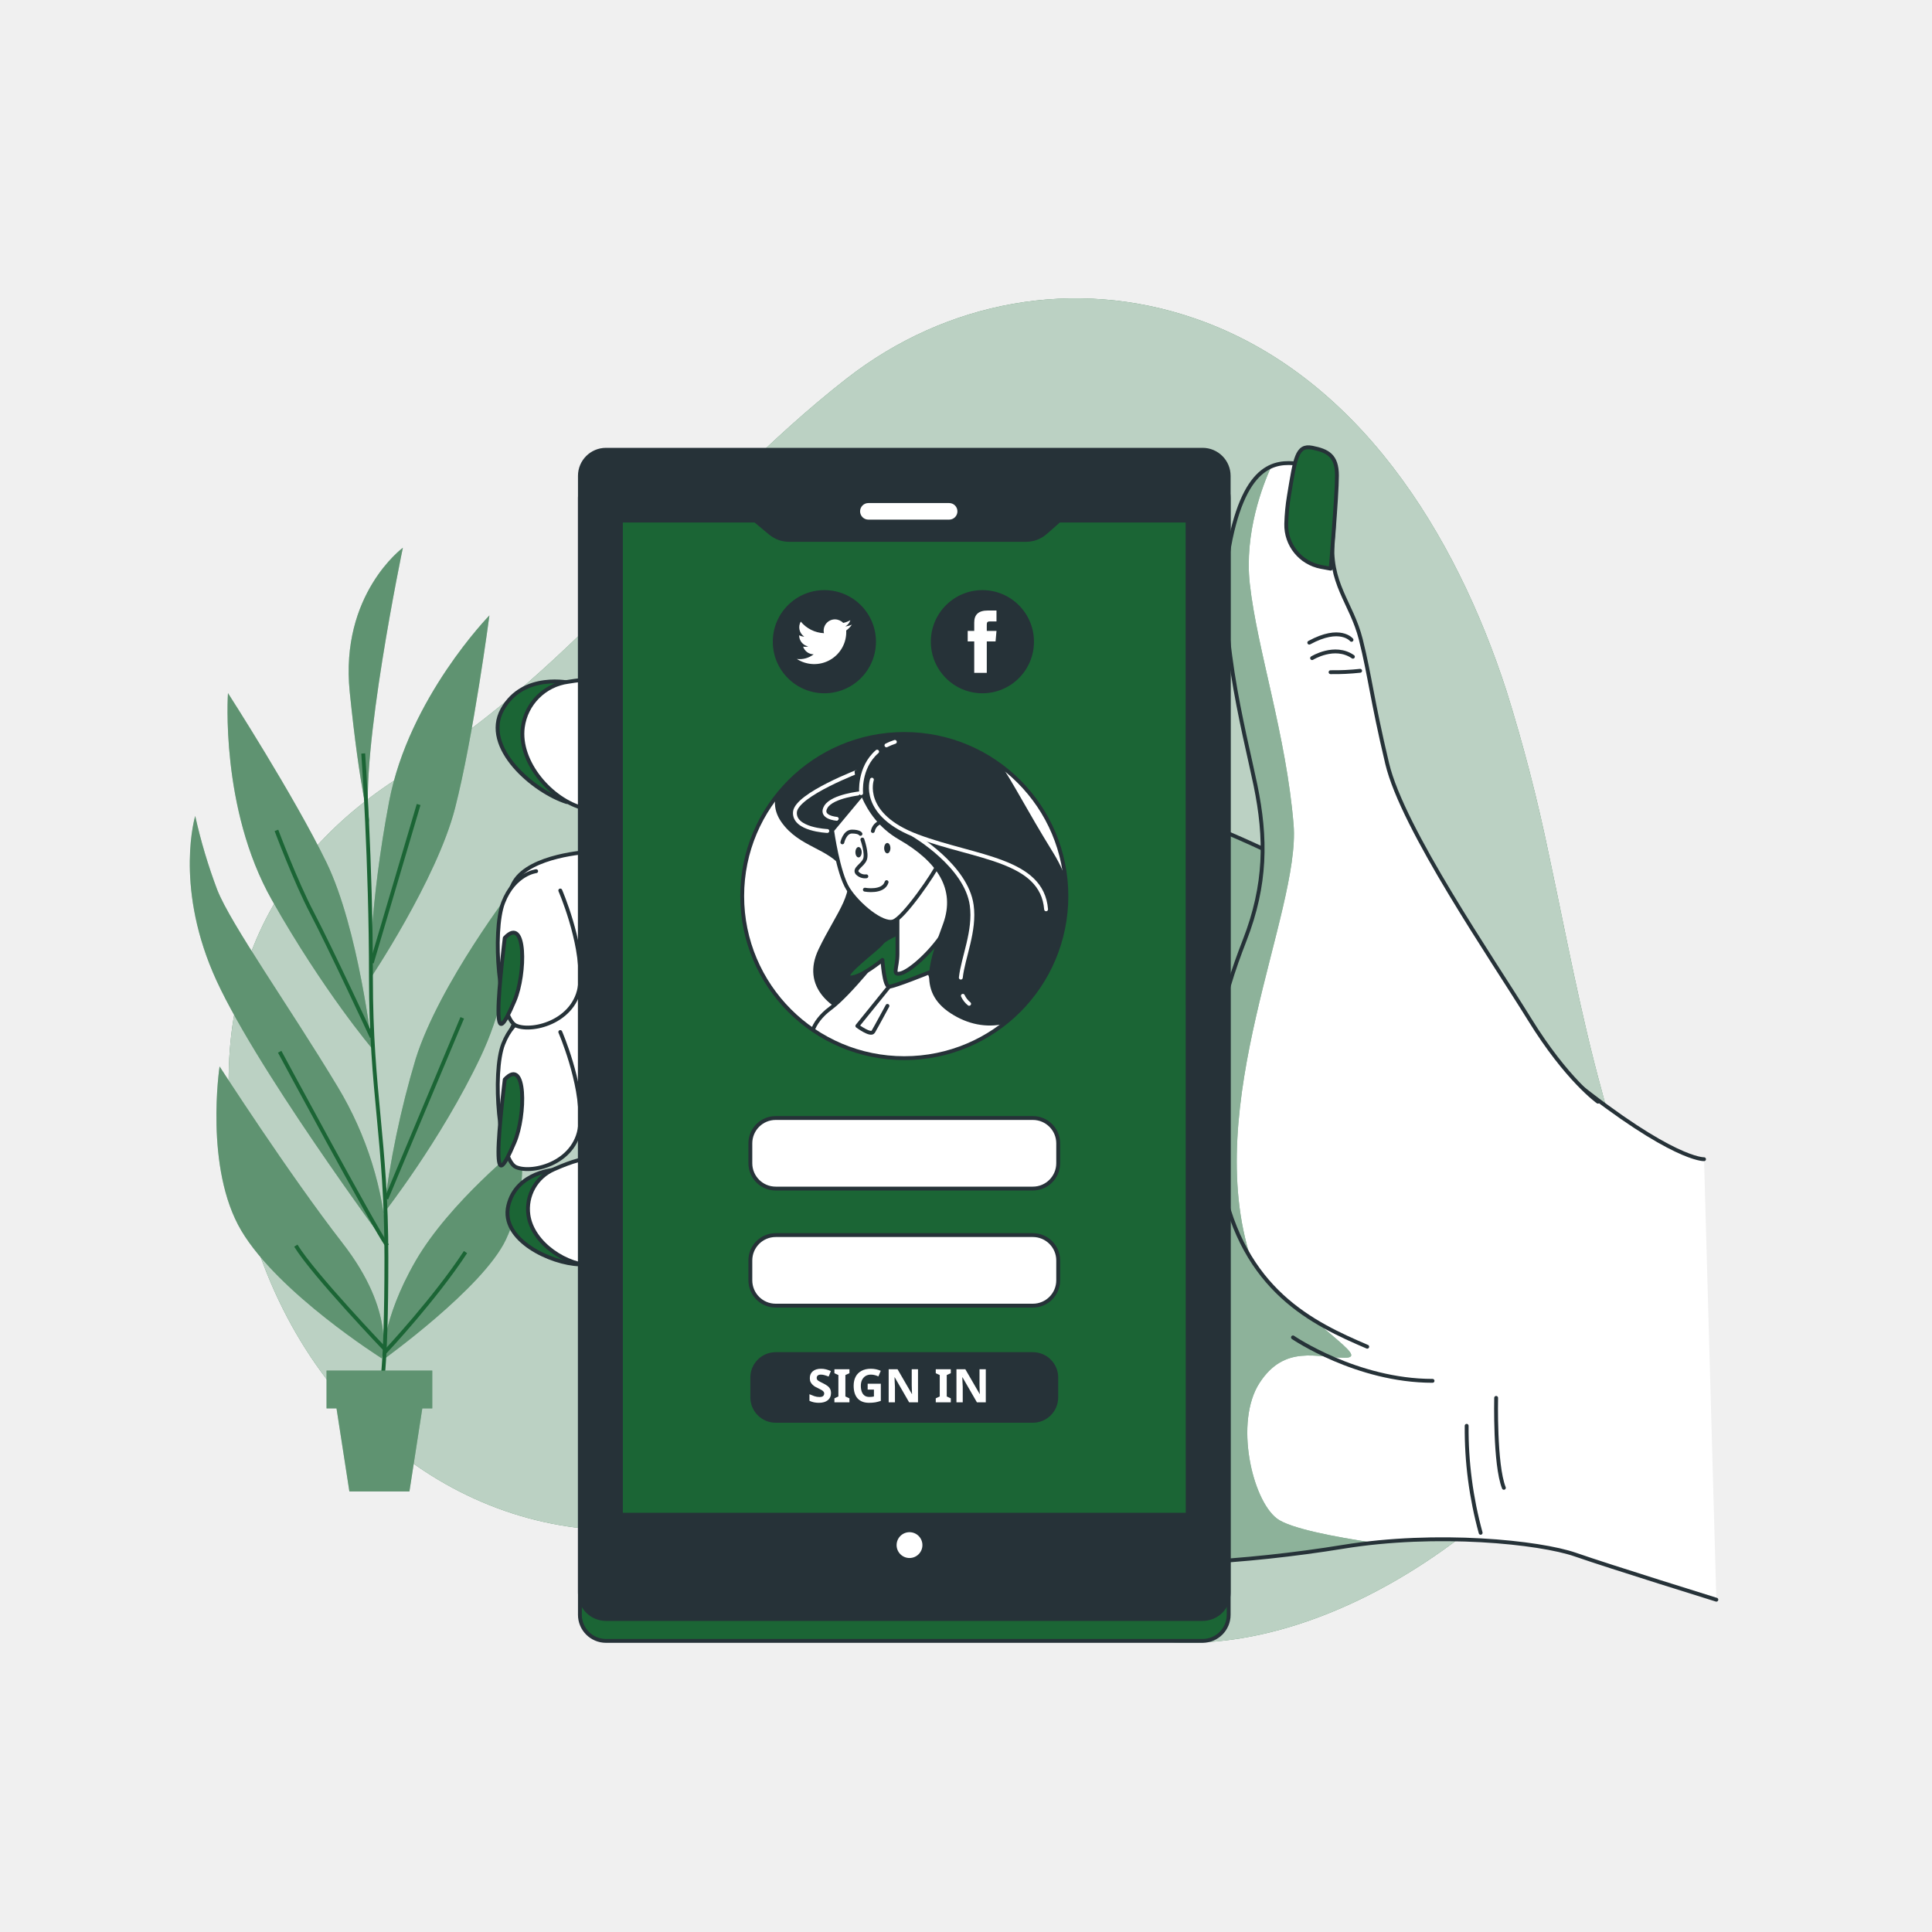
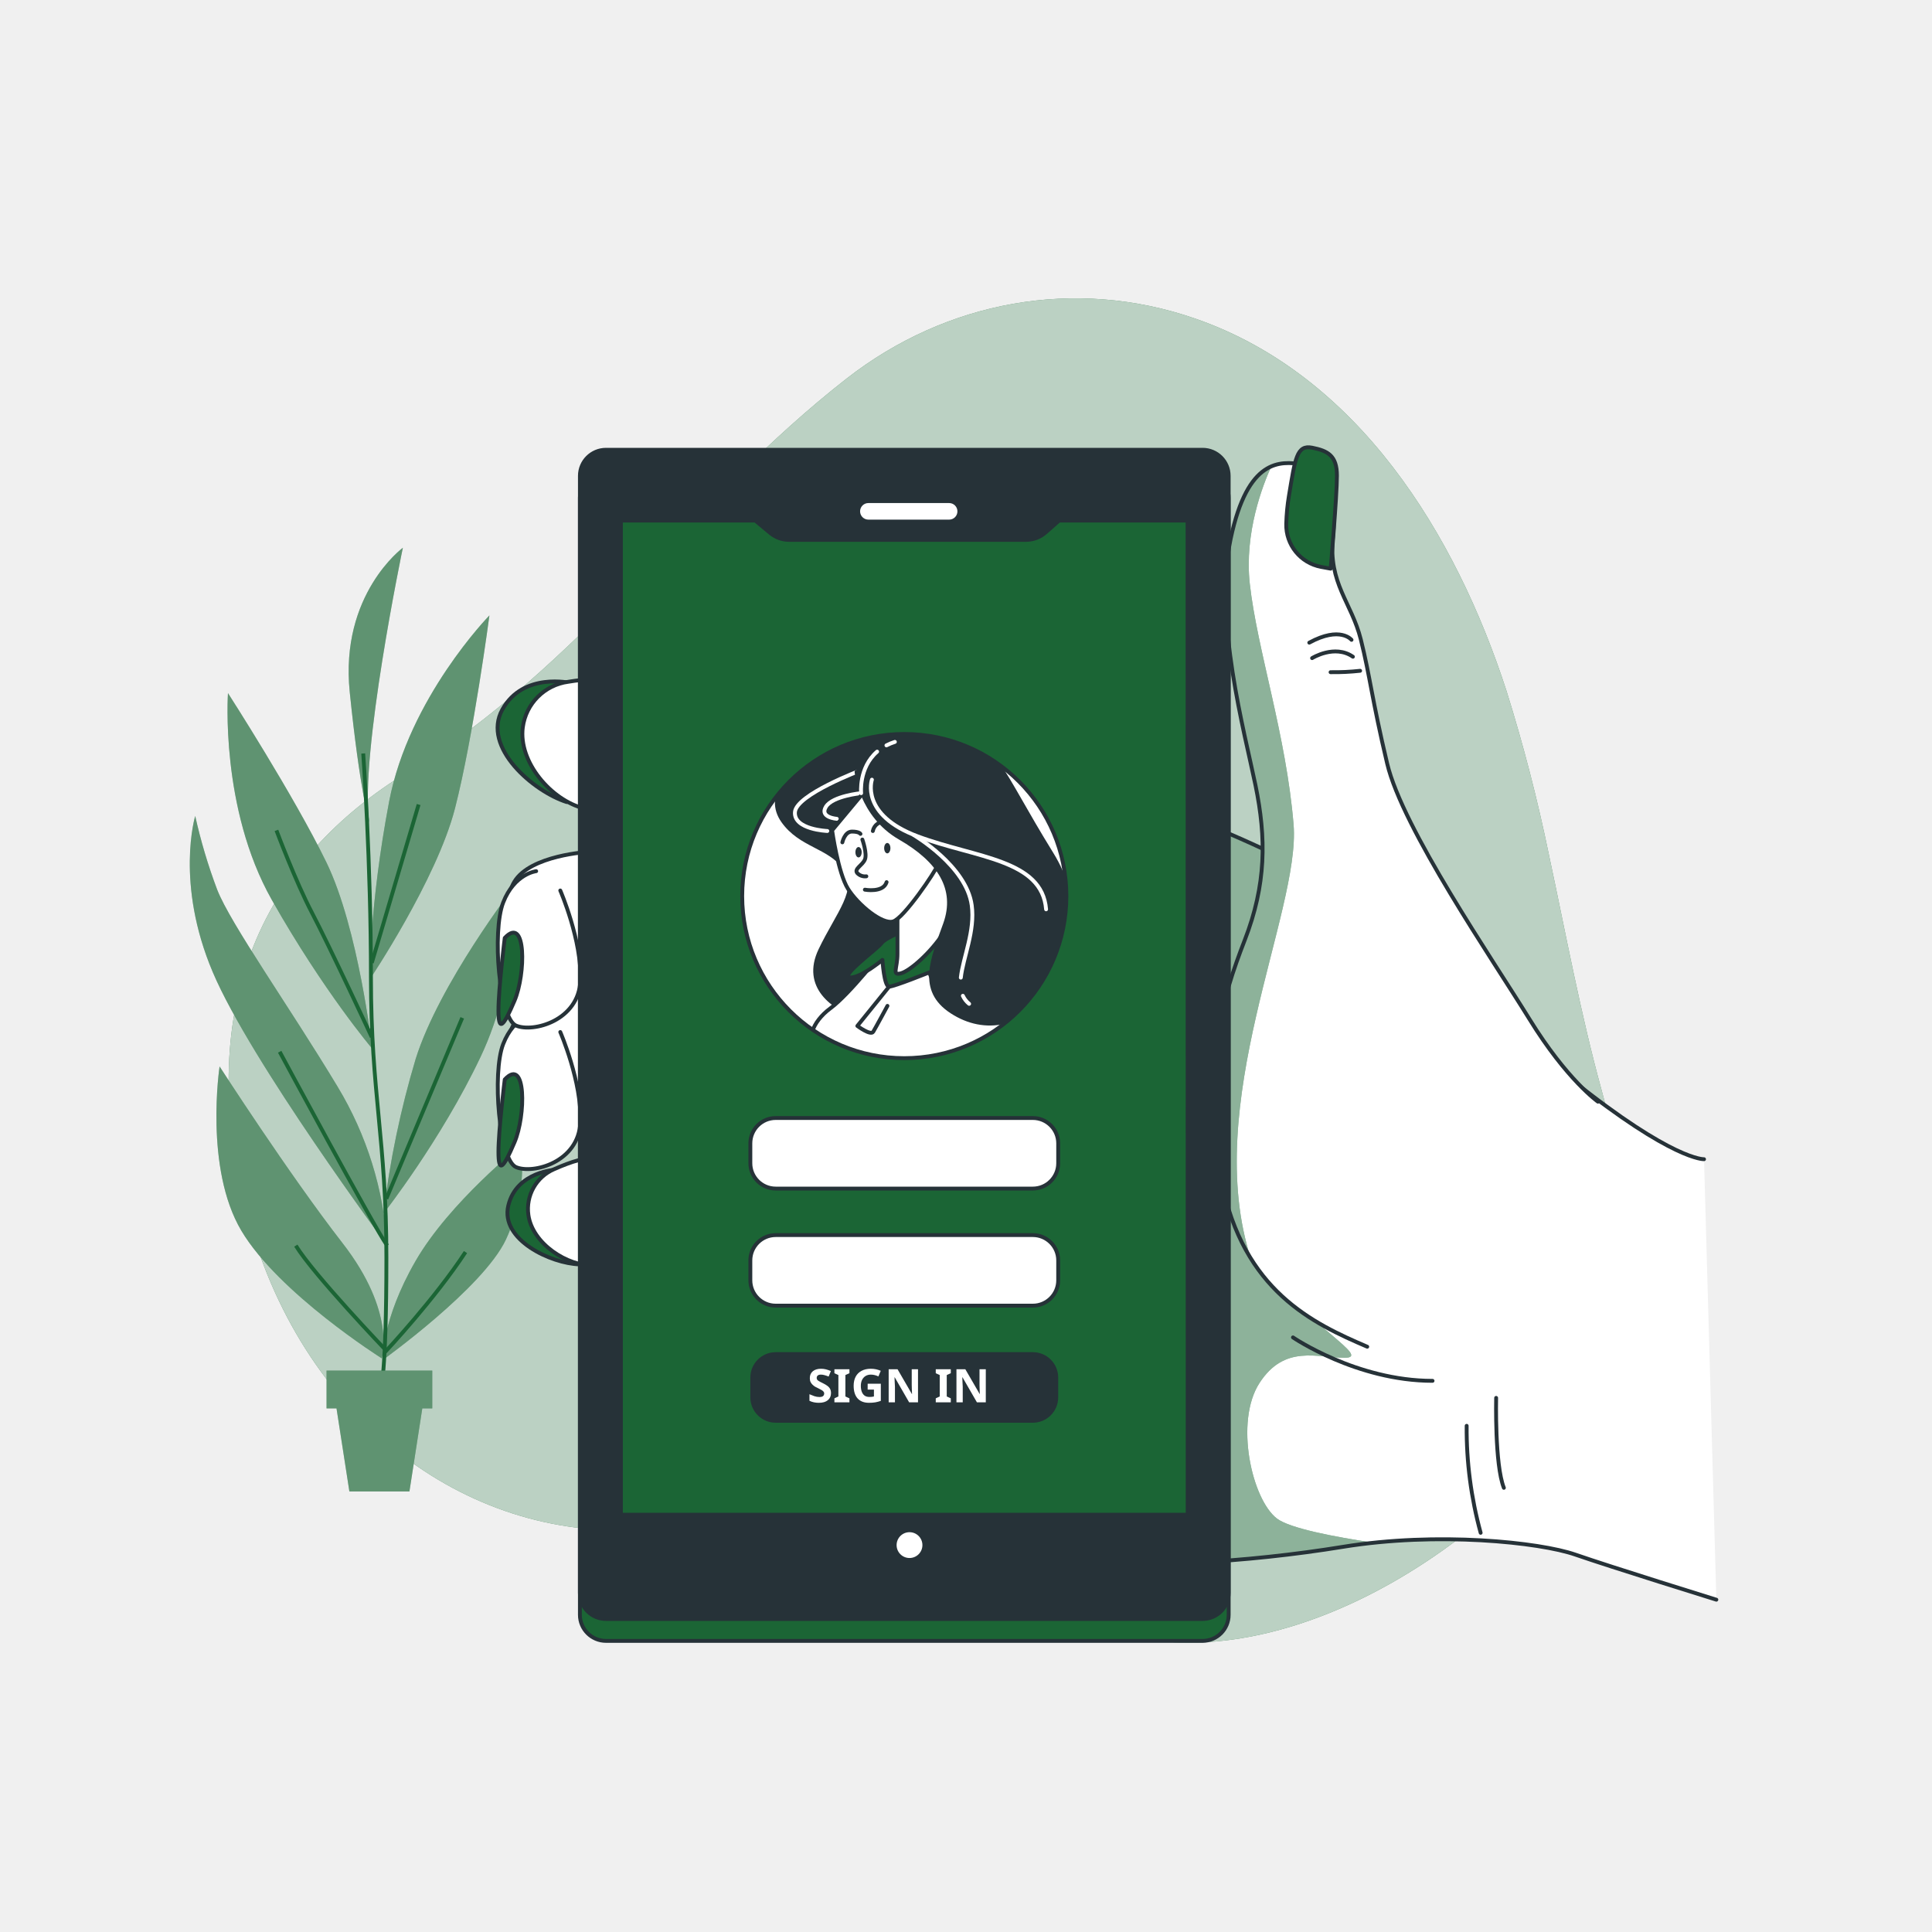
- <svg xmlns="http://www.w3.org/2000/svg" class="animated" viewBox="0 0 500 500" version="1.1" width="500" height="500">
-   <style>svg:not(.animated) .animable {opacity: 0;}body { background: #1B6535FF}.animated #freepik--background-simple--inject-480 {animation: 1s 1 forwards cubic-bezier(.36,-0.01,.5,1.38) slideUp;animation-delay: 0s;}.animated #freepik--Plants--inject-480 {animation: 1s 1 forwards cubic-bezier(.36,-0.01,.5,1.38) slideLeft;animation-delay: 0s;}.animated #freepik--Device--inject-480 {animation: 1s 1 forwards cubic-bezier(.36,-0.01,.5,1.38) slideRight,1.5s Infinite  linear wind;animation-delay: 0s,1s;}            @keyframes slideUp {                0% {                    opacity: 0;                    transform: translateY(30px);                }                100% {                    opacity: 1;                    transform: inherit;                }            }                    @keyframes slideLeft {                0% {                    opacity: 0;                    transform: translateX(-30px);                }                100% {                    opacity: 1;                    transform: translateX(0);                }            }                    @keyframes slideRight {                0% {                    opacity: 0;                    transform: translateX(30px);                }                100% {                    opacity: 1;                    transform: translateX(0);                }            }                    @keyframes wind {                0% {                    transform: rotate( 0deg );                }                25% {                    transform: rotate( 1deg );                }                75% {                    transform: rotate( -1deg );                }            }        </style>
+ <svg xmlns="http://www.w3.org/2000/svg" class="animated" viewBox="0 0 500 500" version="1.1" width="500" height="500" id="svg277">
+   <style id="style132">svg:not(.animated) .animable {opacity: 0;}body { background: #1B6535FF}.animated #freepik--background-simple--inject-480 {animation: 1s 1 forwards cubic-bezier(.36,-0.01,.5,1.38) slideUp;animation-delay: 0s;}.animated #freepik--Plants--inject-480 {animation: 1s 1 forwards cubic-bezier(.36,-0.01,.5,1.38) slideLeft;animation-delay: 0s;}.animated #freepik--Device--inject-480 {animation: 1s 1 forwards cubic-bezier(.36,-0.01,.5,1.38) slideRight,1.5s Infinite  linear wind;animation-delay: 0s,1s;}            @keyframes slideUp {                0% {                    opacity: 0;                    transform: translateY(30px);                }                100% {                    opacity: 1;                    transform: inherit;                }            }                    @keyframes slideLeft {                0% {                    opacity: 0;                    transform: translateX(-30px);                }                100% {                    opacity: 1;                    transform: translateX(0);                }            }                    @keyframes slideRight {                0% {                    opacity: 0;                    transform: translateX(30px);                }                100% {                    opacity: 1;                    transform: translateX(0);                }            }                    @keyframes wind {                0% {                    transform: rotate( 0deg );                }                25% {                    transform: rotate( 1deg );                }                75% {                    transform: rotate( -1deg );                }            }        </style>
  <g id="freepik--background-simple--inject-480" class="animable animator-active" style="transform-origin: 240.111px 251.168px;">
    <path d="M400.89,221.37a433.47,433.47,0,0,0-11-42.53c-13.12-40.53-38.39-81.79-80.6-96.4-31.15-10.79-64.41-4.54-90.12,15.48C178.88,129.31,150,172.69,105.69,199.68c-37,22.54-55.78,59.84-42,113.44s56.46,85.59,102.41,82.77c38.21-2.34,78.29,1.93,111.78,21.76,29.93,17.72,81.86,4,124.09-41.69,24.6-26.63,21.43-61.25,12.54-93.75C409,262.18,405.25,241.7,400.89,221.37Z" style="fill: rgb(27, 101, 53); transform-origin: 240.111px 251.168px;" id="elsoasr7sk1ho" class="animable" />
    <g id="elvon1ntamxvm">
-       <path d="M400.89,221.37a433.47,433.47,0,0,0-11-42.53c-13.12-40.53-38.39-81.79-80.6-96.4-31.15-10.79-64.41-4.54-90.12,15.48C178.88,129.31,150,172.69,105.69,199.68c-37,22.54-55.78,59.84-42,113.44s56.46,85.59,102.41,82.77c38.21-2.34,78.29,1.93,111.78,21.76,29.93,17.72,81.86,4,124.09-41.69,24.6-26.63,21.43-61.25,12.54-93.75C409,262.18,405.25,241.7,400.89,221.37Z" style="fill: rgb(255, 255, 255); opacity: 0.7; transform-origin: 240.111px 251.168px;" class="animable" />
+       <path d="M400.89,221.37a433.47,433.47,0,0,0-11-42.53c-13.12-40.53-38.39-81.79-80.6-96.4-31.15-10.79-64.41-4.54-90.12,15.48C178.88,129.31,150,172.69,105.69,199.68c-37,22.54-55.78,59.84-42,113.44s56.46,85.59,102.41,82.77c38.21-2.34,78.29,1.93,111.78,21.76,29.93,17.72,81.86,4,124.09-41.69,24.6-26.63,21.43-61.25,12.54-93.75C409,262.18,405.25,241.7,400.89,221.37Z" style="fill: rgb(255, 255, 255); opacity: 0.7; transform-origin: 240.111px 251.168px;" class="animable" id="path135" />
    </g>
  </g>
  <g id="freepik--Plants--inject-480" class="animable" style="transform-origin: 92.133px 263.875px;">
    <path d="M134.83,296.41s-18.46,14.66-27.28,29.93S99,352,99,352s26-18.63,31.93-31.2A45.12,45.12,0,0,0,134.83,296.41Z" style="fill: rgb(27, 101, 53); transform-origin: 117.073px 324.205px;" id="ela8q8uwt2d97" class="animable" />
    <path d="M56.83,276s-4,26.32,5.64,42.52S98.8,351.54,98.8,351.54s3.83-11.82-10.13-29.79S56.83,276,56.83,276Z" style="fill: rgb(27, 101, 53); transform-origin: 77.644px 313.77px;" id="el0dkrs2eag21p" class="animable" />
    <path d="M100.2,322.36a90.19,90.19,0,0,0-12.82-41.11c-12.57-20.87-27.63-42-31.17-51a139.61,139.61,0,0,1-5.69-19.08s-5.24,17.35,4.55,40.44S100.2,322.36,100.2,322.36Z" style="fill: rgb(27, 101, 53); transform-origin: 74.66px 266.765px;" id="elhentujgp7ln" class="animable" />
    <path d="M99.25,314.05s14.84-18.88,25.09-40.46,8.61-44,8.61-44S113.71,254.55,107.59,274A238.08,238.08,0,0,0,99.25,314.05Z" style="fill: rgb(27, 101, 53); transform-origin: 116.148px 271.82px;" id="el20q1zu7sfqc" class="animable" />
    <path d="M96.32,271.38s-3.49-31-11.85-48.21S59,179.38,59,179.38s-2.1,29.77,11.35,53.52S96.32,271.38,96.32,271.38Z" style="fill: rgb(27, 101, 53); transform-origin: 77.6px 225.38px;" id="elt68i3tgl7uh" class="animable" />
    <path d="M95.62,253.57s17.4-25.9,22.15-44.43,8.89-49.87,8.89-49.87-20.85,21.34-25.95,48.15S95.62,253.57,95.62,253.57Z" style="fill: rgb(27, 101, 53); transform-origin: 111.14px 206.42px;" id="el7e1a9hxzn8e" class="animable" />
    <path d="M104.26,141.76s-16.33,12-13.75,37.32,5.06,33.81,5.06,33.81C93,195.59,104.26,141.76,104.26,141.76Z" style="fill: rgb(27, 101, 53); transform-origin: 97.247px 177.325px;" id="elm2xfnevy7l" class="animable" />
    <g id="elc1twc7w0um4">
-       <g style="opacity: 0.3; transform-origin: 92.133px 246.88px;" class="animable">
+       <g style="opacity: 0.3; transform-origin: 92.133px 246.88px;" class="animable" id="g153">
        <path d="M134.83,296.41s-18.46,14.66-27.28,29.93S99,352,99,352s26-18.63,31.93-31.2A45.12,45.12,0,0,0,134.83,296.41Z" style="fill: rgb(255, 255, 255); transform-origin: 117.073px 324.205px;" id="elqvr2vu4j58g" class="animable" />
        <path d="M56.83,276s-4,26.32,5.64,42.52S98.8,351.54,98.8,351.54s3.83-11.82-10.13-29.79S56.83,276,56.83,276Z" style="fill: rgb(255, 255, 255); transform-origin: 77.644px 313.77px;" id="elotc7afsj0tb" class="animable" />
        <path d="M100.2,322.36a90.19,90.19,0,0,0-12.82-41.11c-12.57-20.87-27.63-42-31.17-51a139.61,139.61,0,0,1-5.69-19.08s-5.24,17.35,4.55,40.44S100.2,322.36,100.2,322.36Z" style="fill: rgb(255, 255, 255); transform-origin: 74.66px 266.765px;" id="el1i4o4ld0xem" class="animable" />
        <path d="M99.25,314.05s14.84-18.88,25.09-40.46,8.61-44,8.61-44S113.71,254.55,107.59,274A238.08,238.08,0,0,0,99.25,314.05Z" style="fill: rgb(255, 255, 255); transform-origin: 116.148px 271.82px;" id="ellvkrndt60tb" class="animable" />
        <path d="M96.32,271.38s-3.49-31-11.85-48.21S59,179.38,59,179.38s-2.1,29.77,11.35,53.52S96.32,271.38,96.32,271.38Z" style="fill: rgb(255, 255, 255); transform-origin: 77.6px 225.38px;" id="elsaryn69azy" class="animable" />
        <path d="M95.62,253.57s17.4-25.9,22.15-44.43,8.89-49.87,8.89-49.87-20.85,21.34-25.95,48.15S95.62,253.57,95.62,253.57Z" style="fill: rgb(255, 255, 255); transform-origin: 111.14px 206.42px;" id="elykcyuiac41f" class="animable" />
        <path d="M104.26,141.76s-16.33,12-13.75,37.32,5.06,33.81,5.06,33.81C93,195.59,104.26,141.76,104.26,141.76Z" style="fill: rgb(255, 255, 255); transform-origin: 97.247px 177.325px;" id="el71m6q9tmctb" class="animable" />
      </g>
    </g>
    <path d="M98.5,360s1.5-4,1.5-34.5S96,283,96,253s-2-58-2-58" style="fill: none; stroke: rgb(27, 101, 53); stroke-miterlimit: 10; transform-origin: 97px 277.5px;" id="el2bd4faho8h5" class="animable" />
    <path d="M96.22,268.43S85.34,245,80.74,236.23c-4.26-8.13-9.2-21.33-9.2-21.33" style="fill: none; stroke: rgb(27, 101, 53); stroke-miterlimit: 10; transform-origin: 83.88px 241.665px;" id="el0dgghv9bu9ar" class="animable" />
    <path d="M72.38,272.19s24.28,45.16,27.82,50.17" style="fill: none; stroke: rgb(27, 101, 53); stroke-miterlimit: 10; transform-origin: 86.29px 297.275px;" id="eliyifrgy3uif" class="animable" />
    <line x1="99.98" y1="310.24" x2="119.63" y2="263.41" style="fill: none; stroke: rgb(27, 101, 53); stroke-miterlimit: 10; transform-origin: 109.805px 286.825px;" id="el9iusimlm8y" class="animable" />
    <path d="M76.56,322.37c4.6,7.52,23.42,27.18,23.42,27.18s12.54-13.38,20.49-25.51" style="fill: none; stroke: rgb(27, 101, 53); stroke-miterlimit: 10; transform-origin: 98.515px 335.96px;" id="el04q8pv3n9zn" class="animable" />
    <line x1="96.22" y1="249.19" x2="108.34" y2="208.21" style="fill: none; stroke: rgb(27, 101, 53); stroke-miterlimit: 10; transform-origin: 102.28px 228.7px;" id="elsxaq500b4m" class="animable" />
    <polygon points="111.87 354.71 84.51 354.71 84.51 364.49 87.09 364.49 90.42 385.99 105.96 385.99 109.29 364.49 111.87 364.49 111.87 354.71" style="fill: rgb(27, 101, 53); transform-origin: 98.19px 370.35px;" id="ela9x8130ykk" class="animable" />
    <g id="elq40aa81iwug">
-       <polygon points="111.87 354.71 84.51 354.71 84.51 364.49 87.09 364.49 90.42 385.99 105.96 385.99 109.29 364.49 111.87 364.49 111.87 354.71" style="fill: rgb(255, 255, 255); opacity: 0.3; transform-origin: 98.19px 370.35px;" class="animable" />
+       <polygon points="111.87 354.71 84.51 354.71 84.51 364.49 87.09 364.49 90.42 385.99 105.96 385.99 109.29 364.49 111.87 364.49 111.87 354.71" style="fill: rgb(255, 255, 255); opacity: 0.3; transform-origin: 98.19px 370.35px;" class="animable" id="polygon163" />
    </g>
  </g>
  <g id="freepik--Device--inject-480" class="animable" style="transform-origin: 286.48px 270.206px;">
    <path d="M152.27,257.1s-15,.83-19.14,7.7,1.25,13.94,9.15,16.86,10.62,1.66,11.66-.21S152.27,257.1,152.27,257.1Z" style="fill: rgb(255, 255, 255); stroke: rgb(38, 50, 56); stroke-linecap: round; stroke-linejoin: round; transform-origin: 142.938px 270.246px;" id="elul3jxtkaa4r" class="animable" />
    <path d="M441,300s-8,.4-34.11-20.47-27.7-32.91-66.23-53-57-22.07-58.2-17.66-.4,189.45,4.42,193.46,36.12,2,60.6-2,51-1.2,60.21,2S444.19,414,444.19,414" style="fill: rgb(255, 255, 255); transform-origin: 363.077px 310.463px;" id="elayn4an0lc2c" class="animable" />
-     <g style="clip-path: url(&quot;#freepik--clip-path--inject-480&quot;); transform-origin: 318.802px 305.742px;" id="elpjvpuc1bkw" class="animable">
+     <g style="clip-path: url(&quot;#freepik--clip-path--inject-480&quot;); transform-origin: 318.802px 305.742px;" id="elpjvpuc1bkw" class="animable" clip-path="url(#freepik--clip-path--inject-480)">
      <path d="M330.47,393c-6.51-5-11-25.07-4.51-35.09s15-6.52,22.06-6.52-10-8.52-17-20.56,23.57-76.7,19.56-92.75a24.8,24.8,0,0,0-4.58-8.68c-1.69-.93-3.45-1.88-5.31-2.85-38.53-20.07-57-22.07-58.2-17.66s-.4,189.45,4.42,193.46,36.12,2,60.6-2c2.69-.44,5.39-.79,8.1-1.07C345.24,397.72,333.82,395.54,330.47,393Z" style="fill: rgb(27, 101, 53); transform-origin: 318.802px 305.742px;" id="el0ulq4rxuely" class="animable" />
      <g id="elowdlnv9ym6d">
-         <path d="M330.47,393c-6.51-5-11-25.07-4.51-35.09s15-6.52,22.06-6.52-10-8.52-17-20.56,23.57-76.7,19.56-92.75a24.8,24.8,0,0,0-4.58-8.68c-1.69-.93-3.45-1.88-5.31-2.85-38.53-20.07-57-22.07-58.2-17.66s-.4,189.45,4.42,193.46,36.12,2,60.6-2c2.69-.44,5.39-.79,8.1-1.07C345.24,397.72,333.82,395.54,330.47,393Z" style="fill: rgb(255, 255, 255); opacity: 0.5; transform-origin: 318.802px 305.742px;" class="animable" />
+         <path d="M330.47,393c-6.51-5-11-25.07-4.51-35.09s15-6.52,22.06-6.52-10-8.52-17-20.56,23.57-76.7,19.56-92.75a24.8,24.8,0,0,0-4.58-8.68c-1.69-.93-3.45-1.88-5.31-2.85-38.53-20.07-57-22.07-58.2-17.66s-.4,189.45,4.42,193.46,36.12,2,60.6-2c2.69-.44,5.39-.79,8.1-1.07C345.24,397.72,333.82,395.54,330.47,393Z" style="fill: rgb(255, 255, 255); opacity: 0.5; transform-origin: 318.802px 305.742px;" class="animable" id="path170" />
      </g>
    </g>
    <path d="M441,300s-8,.4-34.11-20.47-27.7-32.91-66.23-53-57-22.07-58.2-17.66-.4,189.45,4.42,193.46,36.12,2,60.6-2,51-1.2,60.21,2S444.19,414,444.19,414" style="fill: none; stroke: rgb(38, 50, 56); stroke-linecap: round; stroke-linejoin: round; transform-origin: 363.077px 310.463px;" id="elk2ju0nri2ql" class="animable" />
    <path d="M147.7,176.76s-12.28-2.91-17.69,6.87,8.11,21.23,16.65,23.94Z" style="fill: rgb(27, 101, 53); stroke: rgb(38, 50, 56); stroke-linecap: round; stroke-linejoin: round; transform-origin: 138.235px 191.962px;" id="el5wfe4mwwnyx" class="animable" />
    <path d="M154.77,177.18c-.09-2.14-6.54-.9-7.68-.74a13.7,13.7,0,0,0-11.79,11.79c-1.17,9,7.38,18.89,15.89,21l4.82,1.21S154.77,177.21,154.77,177.18Z" style="fill: rgb(255, 255, 255); stroke: rgb(38, 50, 56); stroke-linecap: round; stroke-linejoin: round; transform-origin: 145.601px 193.189px;" id="elkujzy4uz1tb" class="animable" />
    <path d="M144,302.68s-10.33.41-12.45,9.32,11.08,15,18.41,15.22Z" style="fill: rgb(27, 101, 53); stroke: rgb(38, 50, 56); stroke-linecap: round; stroke-linejoin: round; transform-origin: 140.641px 314.95px;" id="el227nthbmizk" class="animable" />
    <path d="M152.69,300.39c-.54-1.67-8.37,1.79-9.24,2.17a11.22,11.22,0,0,0-6.7,11.9c1.06,7.38,10,13.28,17.16,13.09l4.07-.11S152.7,300.41,152.69,300.39Z" style="fill: rgb(255, 255, 255); stroke: rgb(38, 50, 56); stroke-linecap: round; stroke-linejoin: round; transform-origin: 147.309px 313.746px;" id="elstzebghlvd8" class="animable" />
    <path d="M152.27,220.47s-15,.83-19.14,7.7,1.25,13.94,9.15,16.86,10.62,1.66,11.66-.21S152.27,220.47,152.27,220.47Z" style="fill: rgb(255, 255, 255); stroke: rgb(38, 50, 56); stroke-linecap: round; stroke-linejoin: round; transform-origin: 142.938px 233.616px;" id="el6gxwolpsjgf" class="animable" />
    <path d="M145,267.09s5.62,12.9,5.2,23.31-12.28,13.52-16.65,11.65-6.24-24.35-3.33-31.84,8.54-8.12,8.54-8.12" style="fill: rgb(255, 255, 255); stroke: rgb(38, 50, 56); stroke-linecap: round; stroke-linejoin: round; transform-origin: 139.521px 282.326px;" id="elassvns2s7u" class="animable" />
    <path d="M130.63,279.37S129,292.48,129,298.1s1.24,4.37,4.16-2.5S136.25,273.33,130.63,279.37Z" style="fill: rgb(27, 101, 53); stroke: rgb(38, 50, 56); stroke-linecap: round; stroke-linejoin: round; transform-origin: 132.08px 289.817px;" id="el4poiha3056s" class="animable" />
    <path d="M145,230.46s5.62,12.9,5.2,23.31-12.28,13.53-16.65,11.65-6.24-24.35-3.33-31.84,8.54-8.12,8.54-8.12" style="fill: rgb(255, 255, 255); stroke: rgb(38, 50, 56); stroke-linecap: round; stroke-linejoin: round; transform-origin: 139.521px 245.698px;" id="elkk5tpqtsxy" class="animable" />
    <path d="M130.63,242.74S129,255.85,129,261.47s1.24,4.37,4.16-2.5S136.25,236.7,130.63,242.74Z" style="fill: rgb(27, 101, 53); stroke: rgb(38, 50, 56); stroke-linecap: round; stroke-linejoin: round; transform-origin: 132.08px 253.187px;" id="elaab4344vvy" class="animable" />
    <path d="M383.19,396.69A101.55,101.55,0,0,1,379.57,369" style="fill: none; stroke: rgb(38, 50, 56); stroke-linecap: round; stroke-linejoin: round; transform-origin: 381.378px 382.845px;" id="elh1b07o6qse4" class="animable" />
    <path d="M387.2,361.77s-.4,17.26,2,23.28" style="fill: none; stroke: rgb(38, 50, 56); stroke-linecap: round; stroke-linejoin: round; transform-origin: 388.188px 373.41px;" id="el0ibimabo2jth" class="animable" />
    <path d="M334.62,346.12s16.46,11.24,36.12,11.24" style="fill: none; stroke: rgb(38, 50, 56); stroke-linecap: round; stroke-linejoin: round; transform-origin: 352.68px 351.74px;" id="elwm1d8wvn9k" class="animable" />
    <path d="M413.54,285.11s-8-5.62-17.66-21.27S363,214.47,359,197.61s-4.41-22.47-6.82-32.11-8.43-14.45-7.22-26.49-2.41-18.06-8-18.86-14.05-1.61-18.46,19.26,3.61,50.17,6.42,63.82,2.81,25.69-2.81,40.14-11.64,33.71-6,62.21,23.68,36.93,37.73,42.95" style="fill: rgb(255, 255, 255); transform-origin: 363.695px 234.186px;" id="elck64apjacbl" class="animable" />
-     <g style="clip-path: url(&quot;#freepik--clip-path-2--inject-480&quot;); transform-origin: 324.322px 223.295px;" id="elb9e3k4d1tmo" class="animable">
+     <g style="clip-path: url(&quot;#freepik--clip-path-2--inject-480&quot;); transform-origin: 324.322px 223.295px;" id="elb9e3k4d1tmo" class="animable" clip-path="url(#freepik--clip-path-2--inject-480)">
      <path d="M334.78,213.42c-1.89-23.12-9.44-45.31-11.33-62.3-1.47-13.27,3.39-25.67,5.59-30.47-4,1.67-8,6.43-10.62,18.76-4.42,20.87,3.61,50.17,6.42,63.82s2.81,25.69-2.81,40.14-11.64,33.71-6,62.21a59,59,0,0,0,7.76,20.36C310.67,285.85,336.62,236,334.78,213.42Z" style="fill: rgb(27, 101, 53); transform-origin: 324.322px 223.295px;" id="elxnxzwvntxug" class="animable" />
      <g id="elh1erzsvc41v">
-         <path d="M334.78,213.42c-1.89-23.12-9.44-45.31-11.33-62.3-1.47-13.27,3.39-25.67,5.59-30.47-4,1.67-8,6.43-10.62,18.76-4.42,20.87,3.61,50.17,6.42,63.82s2.81,25.69-2.81,40.14-11.64,33.71-6,62.21a59,59,0,0,0,7.76,20.36C310.67,285.85,336.62,236,334.78,213.42Z" style="fill: rgb(255, 255, 255); opacity: 0.5; transform-origin: 324.322px 223.295px;" class="animable" />
+         <path d="M334.78,213.42c-1.89-23.12-9.44-45.31-11.33-62.3-1.47-13.27,3.39-25.67,5.59-30.47-4,1.67-8,6.43-10.62,18.76-4.42,20.87,3.61,50.17,6.42,63.82s2.81,25.69-2.81,40.14-11.64,33.71-6,62.21a59,59,0,0,0,7.76,20.36C310.67,285.85,336.62,236,334.78,213.42Z" style="fill: rgb(255, 255, 255); opacity: 0.5; transform-origin: 324.322px 223.295px;" class="animable" id="path189" />
      </g>
    </g>
    <path d="M413.54,285.11s-8-5.62-17.66-21.27S363,214.47,359,197.61s-4.41-22.47-6.82-32.11-8.43-14.45-7.22-26.49-2.41-18.06-8-18.86-14.05-1.61-18.46,19.26,3.61,50.17,6.42,63.82,2.81,25.69-2.81,40.14-11.64,33.71-6,62.21,23.68,36.93,37.73,42.95" style="fill: none; stroke: rgb(38, 50, 56); stroke-linecap: round; stroke-linejoin: round; transform-origin: 363.695px 234.186px;" id="elz15ccd2fcu" class="animable" />
    <path d="M349.77,165.59s-2.92-3.64-10.93.73" style="fill: none; stroke: rgb(38, 50, 56); stroke-linecap: round; stroke-linejoin: round; transform-origin: 344.305px 165.244px;" id="el29unr9pd8fd" class="animable" />
    <path d="M339.57,170.32s5.83-3.64,10.56-.36" style="fill: none; stroke: rgb(38, 50, 56); stroke-linecap: round; stroke-linejoin: round; transform-origin: 344.85px 169.455px;" id="eljvetm6geib7" class="animable" />
    <path d="M352,173.6a61.33,61.33,0,0,1-7.65.36" style="fill: none; stroke: rgb(38, 50, 56); stroke-linecap: round; stroke-linejoin: round; transform-origin: 348.175px 173.784px;" id="elz48cfx6kihf" class="animable" />
    <path d="M344.38,147.17l-2.5-.46a11.05,11.05,0,0,1-9-11.15,53.15,53.15,0,0,1,.7-7.26c1.6-9.63,2-13.24,6-12.44s6.42,2,6.42,7.23S344.38,147.17,344.38,147.17Z" style="fill: rgb(27, 101, 53); stroke: rgb(38, 50, 56); stroke-linecap: round; stroke-linejoin: round; transform-origin: 339.438px 131.461px;" id="elw5blsxrml8" class="animable" />
    <rect x="150.08" y="122.07" width="167.9" height="302.59" rx="6.75" style="fill: rgb(27, 101, 53); stroke: rgb(38, 50, 56); stroke-linecap: round; stroke-linejoin: round; transform-origin: 234.03px 273.365px;" id="el4m583vabid" class="animable" />
    <rect x="150.08" y="116.4" width="167.9" height="302.59" rx="6.75" style="fill: rgb(38, 50, 56); stroke: rgb(38, 50, 56); stroke-miterlimit: 10; transform-origin: 234.03px 267.695px;" id="eld2rmuqfhejc" class="animable" />
    <path d="M245.64,134.48h-20.9a2.15,2.15,0,0,1-2.15-2.15h0a2.14,2.14,0,0,1,2.15-2.14h20.9a2.14,2.14,0,0,1,2.14,2.14h0A2.14,2.14,0,0,1,245.64,134.48Z" style="fill: rgb(255, 255, 255); transform-origin: 235.185px 132.335px;" id="elmzbe33wmbvp" class="animable" />
    <path d="M307.37,392H160.69V134.72h34.77l3.91,3.25a7.6,7.6,0,0,0,4.86,1.75h61.34a7.63,7.63,0,0,0,5-1.89l3.53-3.11h33.24Z" style="fill: rgb(27, 101, 53); stroke: rgb(38, 50, 56); stroke-linecap: round; stroke-linejoin: round; transform-origin: 234.03px 263.36px;" id="elwxek5mjbpa" class="animable" />
    <circle cx="234.03" cy="231.9" r="41.95" style="fill: rgb(255, 255, 255); transform-origin: 234.03px 231.9px;" id="elkv1qsuujz5c" class="animable" />
-     <g style="clip-path: url(&quot;#freepik--clip-path-3--inject-480&quot;); transform-origin: 239.221px 232.809px;" id="eljoc96yd3s8f" class="animable">
+     <g style="clip-path: url(&quot;#freepik--clip-path-3--inject-480&quot;); transform-origin: 239.221px 232.809px;" id="eljoc96yd3s8f" class="animable" clip-path="url(#freepik--clip-path-3--inject-480)">
      <path d="M229.24,190s-4.33-1.73-14.93,3.46-16.22,12.55-11.68,19,11.9,6.49,16,12.12-1.79,11.78-6.33,21.3,3.42,15.09,10.13,17.25,7.23-5.24,14.8-17.79-3.68-34-7.14-42S229.24,190,229.24,190Z" style="fill: rgb(38, 50, 56); stroke: rgb(38, 50, 56); stroke-linecap: round; stroke-linejoin: round; transform-origin: 220.421px 226.613px;" id="elumf2siccmc" class="animable" />
      <path d="M222.85,205.27s-7.34.7-9.09,3.5,2.8,3.14,2.8,3.14" style="fill: none; stroke: rgb(255, 255, 255); stroke-linecap: round; stroke-linejoin: round; transform-origin: 218.105px 208.59px;" id="elz5taluzeld" class="animable" />
      <path d="M222.85,199.33s-16.77,6.29-17.12,10.84,8.38,4.89,8.38,4.89" style="fill: none; stroke: rgb(255, 255, 255); stroke-linecap: round; stroke-linejoin: round; transform-origin: 214.285px 207.195px;" id="elvort1uplgy" class="animable" />
      <path d="M228.8,245.82s-8.89,11.44-13.87,15.11-6.34,8.66-3.75,11.26,1.4,2.83,17.19,4.13,24.23-1.73,29.42-6.7,7.78-9.09,7.78-13.2-18.17-13.84-24.44-13.84S228.8,245.82,228.8,245.82Z" style="fill: rgb(255, 255, 255); stroke: rgb(38, 50, 56); stroke-linecap: round; stroke-linejoin: round; transform-origin: 237.732px 259.601px;" id="eltpoyyhesc3q" class="animable" />
      <path d="M230.1,255.34l-8.22,10.17s3.46,2.59,4.11,1.51,3.68-6.7,3.68-6.7" style="fill: none; stroke: rgb(38, 50, 56); stroke-linecap: round; stroke-linejoin: round; transform-origin: 225.99px 261.312px;" id="elj8yvvmo9j8l" class="animable" />
      <path d="M235.08,240.42s-5.84,2.16-6.93,3.67-11,8.66-8.21,8.87,8.43-4.54,8.43-4.54.43,6.92,1.73,6.92,10.38-3.68,10.38-3.68,3.46,9.09,5.63,6.71,4.11-15.57,2.59-18.82S235.08,240.42,235.08,240.42Z" style="fill: rgb(27, 101, 53); stroke: rgb(38, 50, 56); stroke-linecap: round; stroke-linejoin: round; transform-origin: 234.344px 248.534px;" id="eldxe4xzp8lf6" class="animable" />
      <path d="M232.26,235v11.9c0,3.67-1.51,5.62.87,5s7.79-5.41,11-10.38,1.73-12.55.43-17.95-4.54-1.52-6.49.86S232.26,235,232.26,235Z" style="fill: rgb(255, 255, 255); stroke: rgb(38, 50, 56); stroke-linecap: round; stroke-linejoin: round; transform-origin: 238.923px 236.427px;" id="el7htpduzks3e" class="animable" />
      <path d="M224,204.51l-8.65,10.38s1.52,11,4.11,15.14,8.87,9.3,11.68,8.44,11-13,11.47-14.49a13,13,0,0,0-.65-9.74C239.83,209.49,224,204.51,224,204.51Z" style="fill: rgb(255, 255, 255); stroke: rgb(38, 50, 56); stroke-linecap: round; stroke-linejoin: round; transform-origin: 229.306px 221.537px;" id="eloqsdvw541th" class="animable" />
      <path d="M223.18,217.27s1.3,3.68.65,5.19-2.81,2.38-2,3.46a2.76,2.76,0,0,0,2.38.87" style="fill: none; stroke: rgb(38, 50, 56); stroke-linecap: round; stroke-linejoin: round; transform-origin: 222.93px 222.041px;" id="elu67zf5aomg" class="animable" />
      <path d="M223.83,230.25s4.76.87,5.62-1.95" style="fill: none; stroke: rgb(38, 50, 56); stroke-linecap: round; stroke-linejoin: round; transform-origin: 226.64px 229.338px;" id="elw3j8eehsxl" class="animable" />
      <path d="M230.44,219.5c0,.75-.37,1.35-.81,1.35s-.81-.6-.81-1.35.36-1.34.81-1.34S230.44,218.76,230.44,219.5Z" style="fill: rgb(38, 50, 56); transform-origin: 229.63px 219.505px;" id="elg919m39hdmf" class="animable" />
      <path d="M223,220.55c0,.75-.36,1.35-.81,1.35s-.81-.6-.81-1.35.36-1.34.81-1.34S223,219.81,223,220.55Z" style="fill: rgb(38, 50, 56); transform-origin: 222.19px 220.555px;" id="ele4gdtajhgz" class="animable" />
      <path d="M218,218s.6-2.79,2.49-2.79,2.2.6,2.2.6" style="fill: none; stroke: rgb(38, 50, 56); stroke-linecap: round; stroke-linejoin: round; transform-origin: 220.345px 216.605px;" id="elr6cin9r6don" class="animable" />
      <path d="M225.89,215.07a3,3,0,0,1,3.39-2.4c2.79.4,2.89,2,2.89,2" style="fill: none; stroke: rgb(38, 50, 56); stroke-linecap: round; stroke-linejoin: round; transform-origin: 229.03px 213.853px;" id="ely7x8lrv4ca" class="animable" />
      <path d="M221.67,199.75s1.08,11.25,11.24,17.09,14.93,13.19,11.68,22.28-6.92,17.09,1.73,22.71,18.6,3.46,25.53-5.84,7.72-23,.36-34.93-9.75-17.15-14.5-24.28-19-8.27-26.53-7.63a11.19,11.19,0,0,0-9.73,6.71" style="fill: rgb(38, 50, 56); stroke: rgb(38, 50, 56); stroke-linecap: round; stroke-linejoin: round; transform-origin: 249.424px 226.951px;" id="el6dyc5kebpz" class="animable" />
      <path d="M225.65,201.78s-3.15,9.09,11.88,14.68,32.15,5.94,33.2,18.87" style="fill: none; stroke: rgb(255, 255, 255); stroke-linecap: round; stroke-linejoin: round; transform-origin: 248.053px 218.555px;" id="el6jzu5di6kvp" class="animable" />
      <path d="M249.19,257.71a5.78,5.78,0,0,0,1.62,2.08" style="fill: none; stroke: rgb(255, 255, 255); stroke-linecap: round; stroke-linejoin: round; transform-origin: 250px 258.75px;" id="el0zb2tb97r2eb" class="animable" />
      <path d="M236.48,216.11s13.63,8,15,18.17c.92,6.65-2.23,13.45-2.82,18.73" style="fill: none; stroke: rgb(255, 255, 255); stroke-linecap: round; stroke-linejoin: round; transform-origin: 244.064px 234.56px;" id="ely8wlcel796" class="animable" />
      <path d="M227,194.52c-4.82,4.2-4.14,10.75-4.14,10.75" style="fill: none; stroke: rgb(255, 255, 255); stroke-linecap: round; stroke-linejoin: round; transform-origin: 224.914px 199.895px;" id="elkyfb8nfgqv" class="animable" />
      <path d="M231.59,192a14.57,14.57,0,0,0-2.18.9" style="fill: none; stroke: rgb(255, 255, 255); stroke-linecap: round; stroke-linejoin: round; transform-origin: 230.5px 192.45px;" id="elf3q3sf0fum" class="animable" />
    </g>
    <circle cx="234.03" cy="231.9" r="41.95" style="fill: none; stroke: rgb(38, 50, 56); stroke-miterlimit: 10; transform-origin: 234.03px 231.9px;" id="elapj2og8luej" class="animable" />
    <rect x="194.19" y="289.34" width="79.67" height="18.26" rx="6.56" style="fill: rgb(255, 255, 255); stroke: rgb(38, 50, 56); stroke-linecap: round; stroke-linejoin: round; transform-origin: 234.025px 298.47px;" id="elgqusvglyica" class="animable" />
    <rect x="194.19" y="319.64" width="79.67" height="18.26" rx="6.56" style="fill: rgb(255, 255, 255); stroke: rgb(38, 50, 56); stroke-linecap: round; stroke-linejoin: round; transform-origin: 234.025px 328.77px;" id="el7f7n7cum5gp" class="animable" />
    <rect x="194.19" y="349.94" width="79.67" height="18.26" rx="6.56" style="fill: rgb(38, 50, 56); transform-origin: 234.025px 359.07px;" id="eljwwqvz8zki" class="animable" />
-     <text transform="translate(208.94 362.92)" style="font-size:12px;fill:#fff;font-family:Nunito-Bold, Nunito;font-weight:700">SIGN IN</text>
-     <path d="M254.25,179.42h0a13.35,13.35,0,0,1-13.35-13.35h0a13.35,13.35,0,0,1,13.35-13.35h0a13.35,13.35,0,0,1,13.34,13.35h0A13.35,13.35,0,0,1,254.25,179.42Z" style="fill: rgb(38, 50, 56); transform-origin: 254.245px 166.07px;" id="elvrnlds7pgfr" class="animable" />
-     <path d="M252.13,174.14h3.25V166h2.27l.24-2.72h-2.51v-1.55c0-.65.13-.9.75-.9h1.76V158h-2.25c-2.42,0-3.51,1.07-3.51,3.11v2.17h-1.69V166h1.69Z" style="fill: rgb(255, 255, 255); transform-origin: 254.165px 166.07px;" id="elp9anpvls8j" class="animable" />
-     <path d="M213.33,179.42h0A13.35,13.35,0,0,1,200,166.07h0a13.35,13.35,0,0,1,13.35-13.35h0a13.35,13.35,0,0,1,13.35,13.35h0A13.35,13.35,0,0,1,213.33,179.42Z" style="fill: rgb(38, 50, 56); transform-origin: 213.35px 166.07px;" id="elsqddakfuqge" class="animable" />
-     <path d="M206.22,170.54A8.29,8.29,0,0,0,219,163.17a6,6,0,0,0,1.46-1.51,5.88,5.88,0,0,1-1.68.46,2.9,2.9,0,0,0,1.29-1.62,5.78,5.78,0,0,1-1.85.71,3,3,0,0,0-2.14-.92,2.92,2.92,0,0,0-2.84,3.58,8.29,8.29,0,0,1-6-3,2.92,2.92,0,0,0,.9,3.89,2.92,2.92,0,0,1-1.32-.36,2.92,2.92,0,0,0,2.34,2.89,2.79,2.79,0,0,1-1.32.05,2.92,2.92,0,0,0,2.73,2A5.89,5.89,0,0,1,206.22,170.54Z" style="fill: rgb(255, 255, 255); transform-origin: 213.34px 166.079px;" id="ely4yv0ocz27" class="animable" />
+     <text transform="translate(208.94 362.92)" style="font-size:12px;fill:#fff;font-family:Nunito-Bold, Nunito;font-weight:700" id="text228">SIGN IN</text>
    <path d="M238.72,399.87a3.34,3.34,0,1,0-3.34,3.34A3.34,3.34,0,0,0,238.72,399.87Z" style="fill: rgb(255, 255, 255); transform-origin: 235.38px 399.87px;" id="elcr8369vvifo" class="animable" />
  </g>
-   <defs>
+   <defs id="defs264">
    <filter id="active" height="200%">
-       <feMorphology in="SourceAlpha" result="DILATED" operator="dilate" radius="2" />
-       <feFlood flood-color="#32DFEC" flood-opacity="1" result="PINK" />
-       <feComposite in="PINK" in2="DILATED" operator="in" result="OUTLINE" />
-       <feMerge>
-         <feMergeNode in="OUTLINE" />
-         <feMergeNode in="SourceGraphic" />
+       <feMorphology in="SourceAlpha" result="DILATED" operator="dilate" radius="2" id="feMorphology236" />
+       <feFlood flood-color="#32DFEC" flood-opacity="1" result="PINK" id="feFlood238" />
+       <feComposite in="PINK" in2="DILATED" operator="in" result="OUTLINE" id="feComposite240" />
+       <feMerge id="feMerge246">
+         <feMergeNode in="OUTLINE" id="feMergeNode242" />
+         <feMergeNode in="SourceGraphic" id="feMergeNode244" />
      </feMerge>
    </filter>
    <filter id="hover" height="200%">
-       <feMorphology in="SourceAlpha" result="DILATED" operator="dilate" radius="2" />
-       <feFlood flood-color="#ff0000" flood-opacity="0.5" result="PINK" />
-       <feComposite in="PINK" in2="DILATED" operator="in" result="OUTLINE" />
-       <feMerge>
-         <feMergeNode in="OUTLINE" />
-         <feMergeNode in="SourceGraphic" />
+       <feMorphology in="SourceAlpha" result="DILATED" operator="dilate" radius="2" id="feMorphology249" />
+       <feFlood flood-color="#ff0000" flood-opacity="0.5" result="PINK" id="feFlood251" />
+       <feComposite in="PINK" in2="DILATED" operator="in" result="OUTLINE" id="feComposite253" />
+       <feMerge id="feMerge259">
+         <feMergeNode in="OUTLINE" id="feMergeNode255" />
+         <feMergeNode in="SourceGraphic" id="feMergeNode257" />
      </feMerge>
-       <feColorMatrix type="matrix" values="0   0   0   0   0                0   1   0   0   0                0   0   0   0   0                0   0   0   1   0 " />
+       <feColorMatrix type="matrix" values="0   0   0   0   0                0   1   0   0   0                0   0   0   0   0                0   0   0   1   0 " id="feColorMatrix261" />
    </filter>
  </defs>
-   <defs>
+   <defs id="defs275">
    <clipPath id="freepik--clip-path--inject-480">
-       <path d="M441,300s-8,.4-34.11-20.47-27.7-32.91-66.23-53-57-22.07-58.2-17.66-.4,189.45,4.42,193.46,36.12,2,60.6-2,51-1.2,60.21,2S444.19,414,444.19,414" style="fill:#fff;stroke:#263238;stroke-linecap:round;stroke-linejoin:round" />
+       <path d="M441,300s-8,.4-34.11-20.47-27.7-32.91-66.23-53-57-22.07-58.2-17.66-.4,189.45,4.42,193.46,36.12,2,60.6-2,51-1.2,60.21,2S444.19,414,444.19,414" style="fill:#fff;stroke:#263238;stroke-linecap:round;stroke-linejoin:round" id="path266" />
    </clipPath>
    <clipPath id="freepik--clip-path-2--inject-480">
-       <path d="M413.54,285.11s-8-5.62-17.66-21.27S363,214.47,359,197.61s-4.41-22.47-6.82-32.11-8.43-14.45-7.22-26.49-2.41-18.06-8-18.86-14.05-1.61-18.46,19.26,3.61,50.17,6.42,63.82,2.81,25.69-2.81,40.14-11.64,33.71-6,62.21,23.68,36.93,37.73,42.95" style="fill:#fff;stroke:#263238;stroke-linecap:round;stroke-linejoin:round" />
+       <path d="M413.54,285.11s-8-5.62-17.66-21.27S363,214.47,359,197.61s-4.41-22.47-6.82-32.11-8.43-14.45-7.22-26.49-2.41-18.06-8-18.86-14.05-1.61-18.46,19.26,3.61,50.17,6.42,63.82,2.81,25.69-2.81,40.14-11.64,33.71-6,62.21,23.68,36.93,37.73,42.95" style="fill:#fff;stroke:#263238;stroke-linecap:round;stroke-linejoin:round" id="path269" />
    </clipPath>
    <clipPath id="freepik--clip-path-3--inject-480">
-       <circle cx="234.03" cy="231.9" r="41.95" style="fill:#fff;stroke:#263238;stroke-miterlimit:10" />
+       <circle cx="234.03" cy="231.9" r="41.95" style="fill:#fff;stroke:#263238;stroke-miterlimit:10" id="circle272" />
    </clipPath>
  </defs>
</svg>
